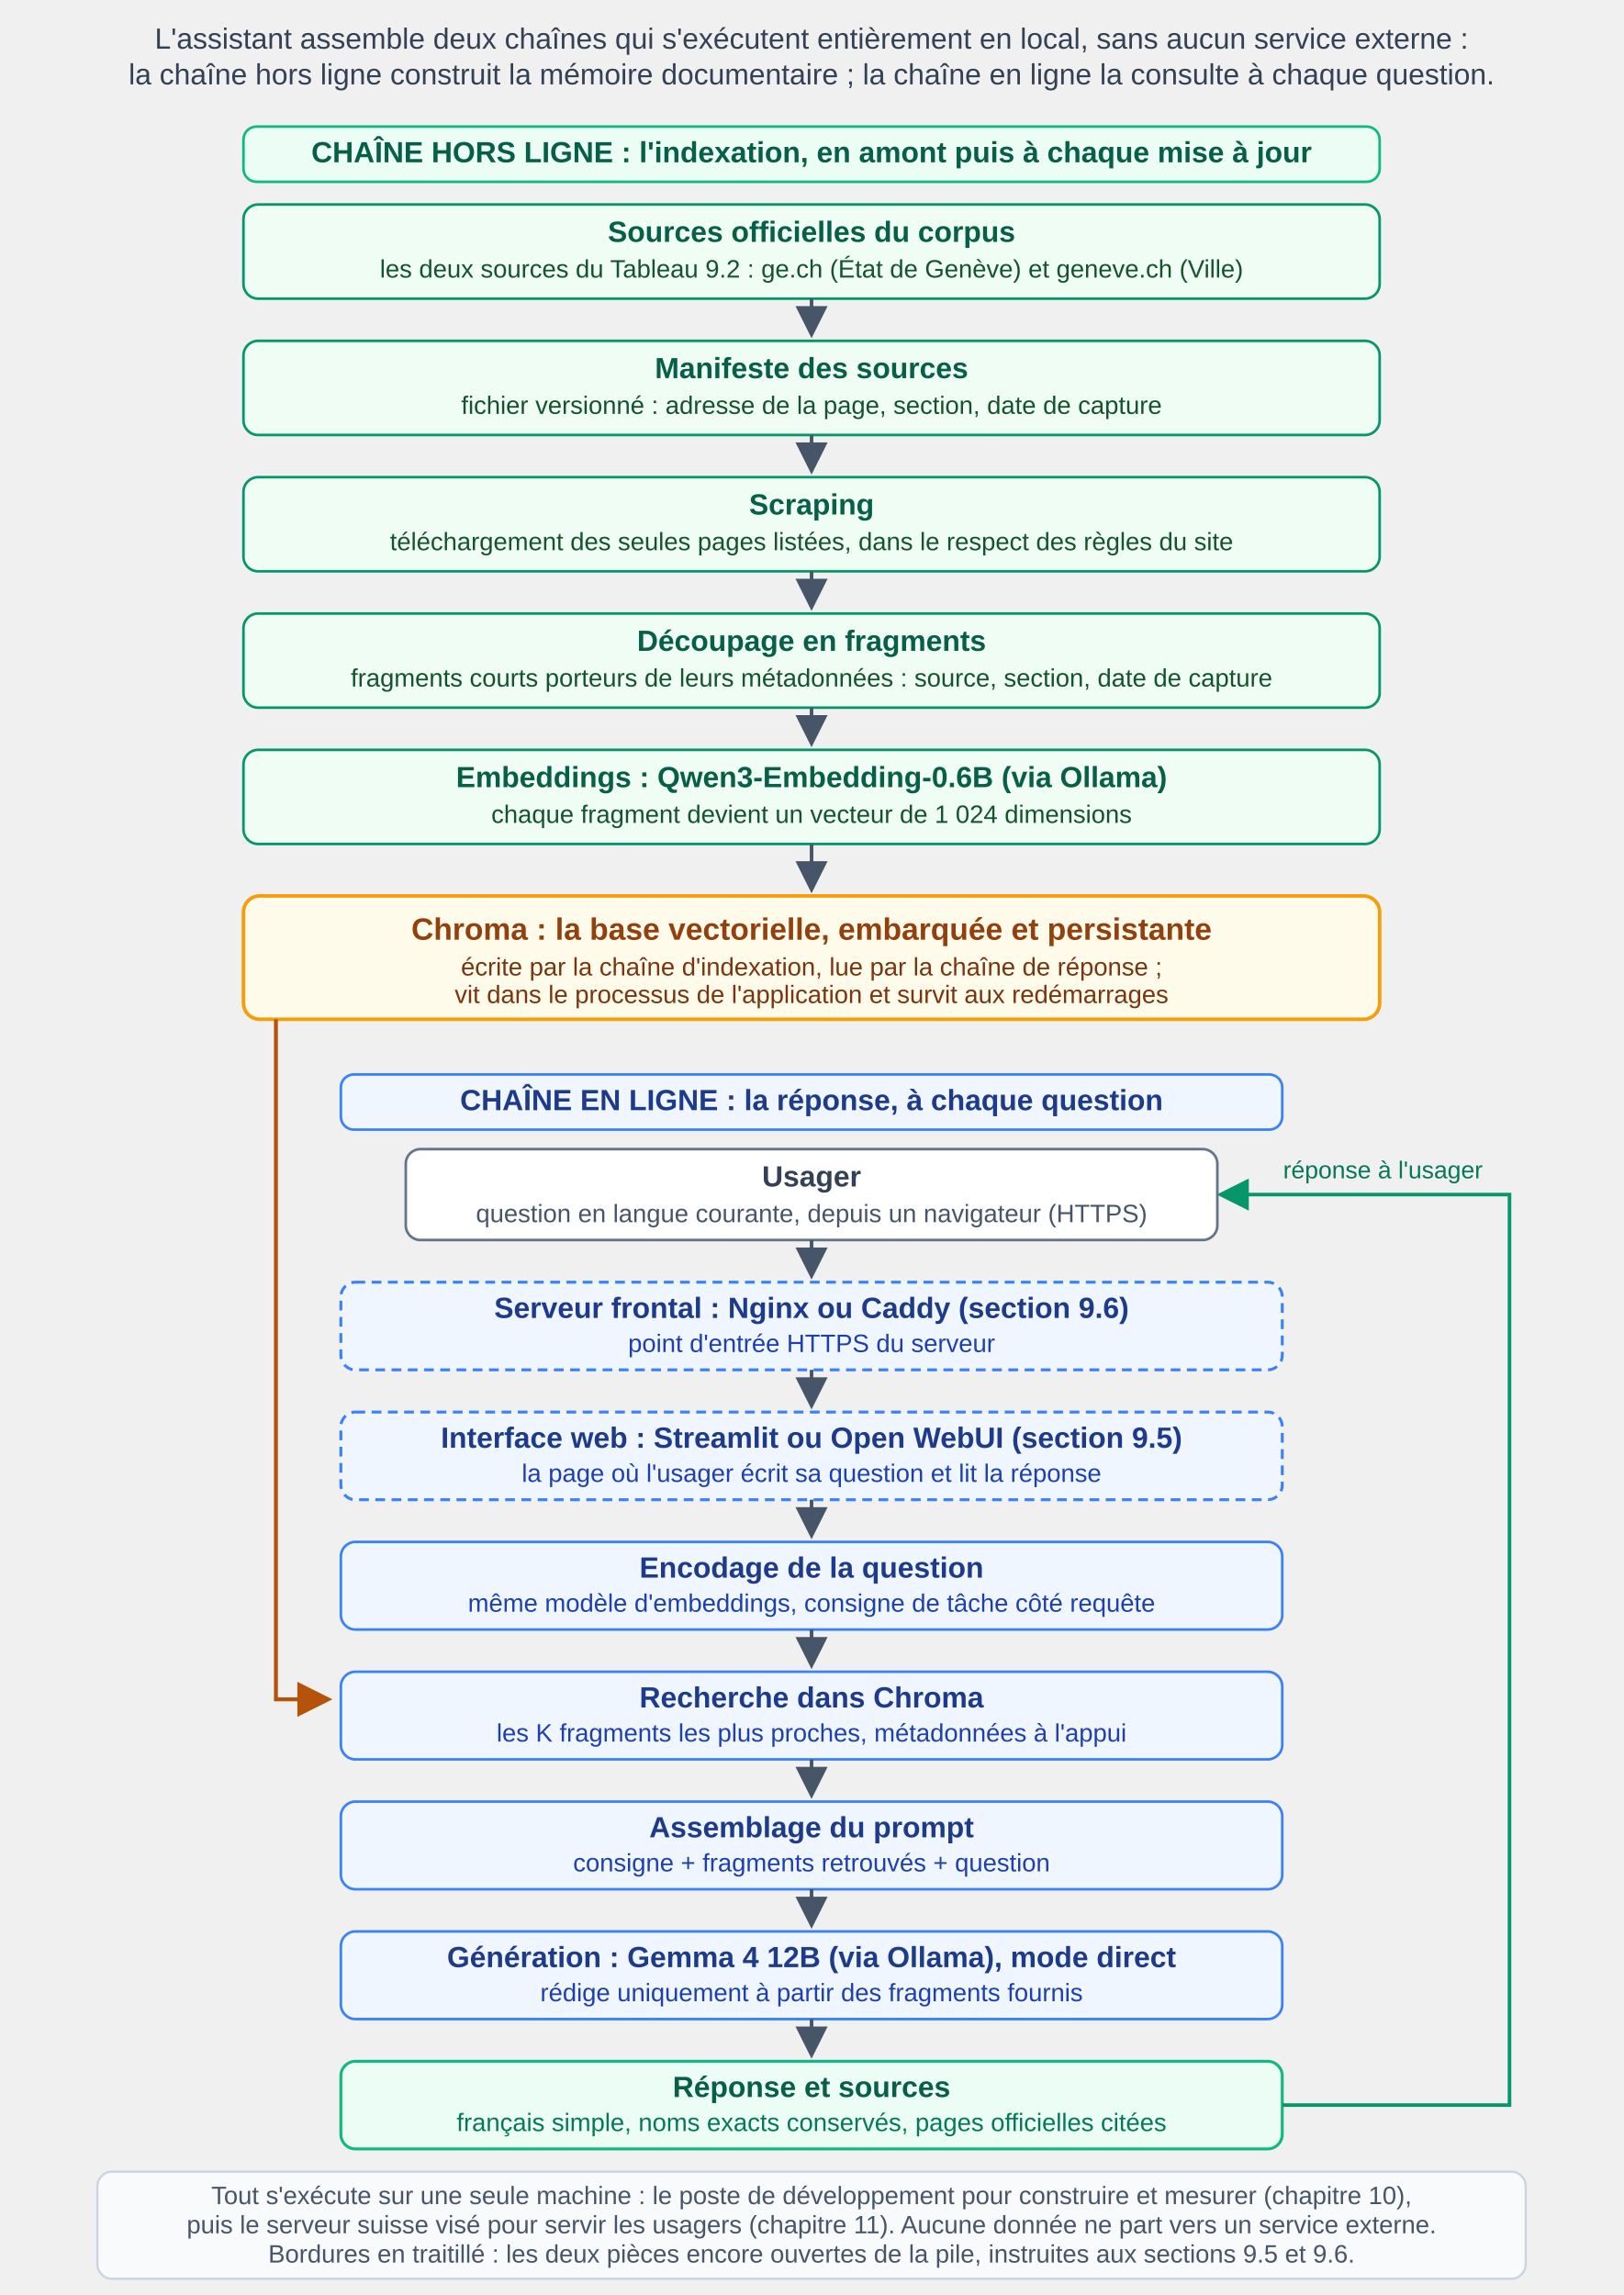
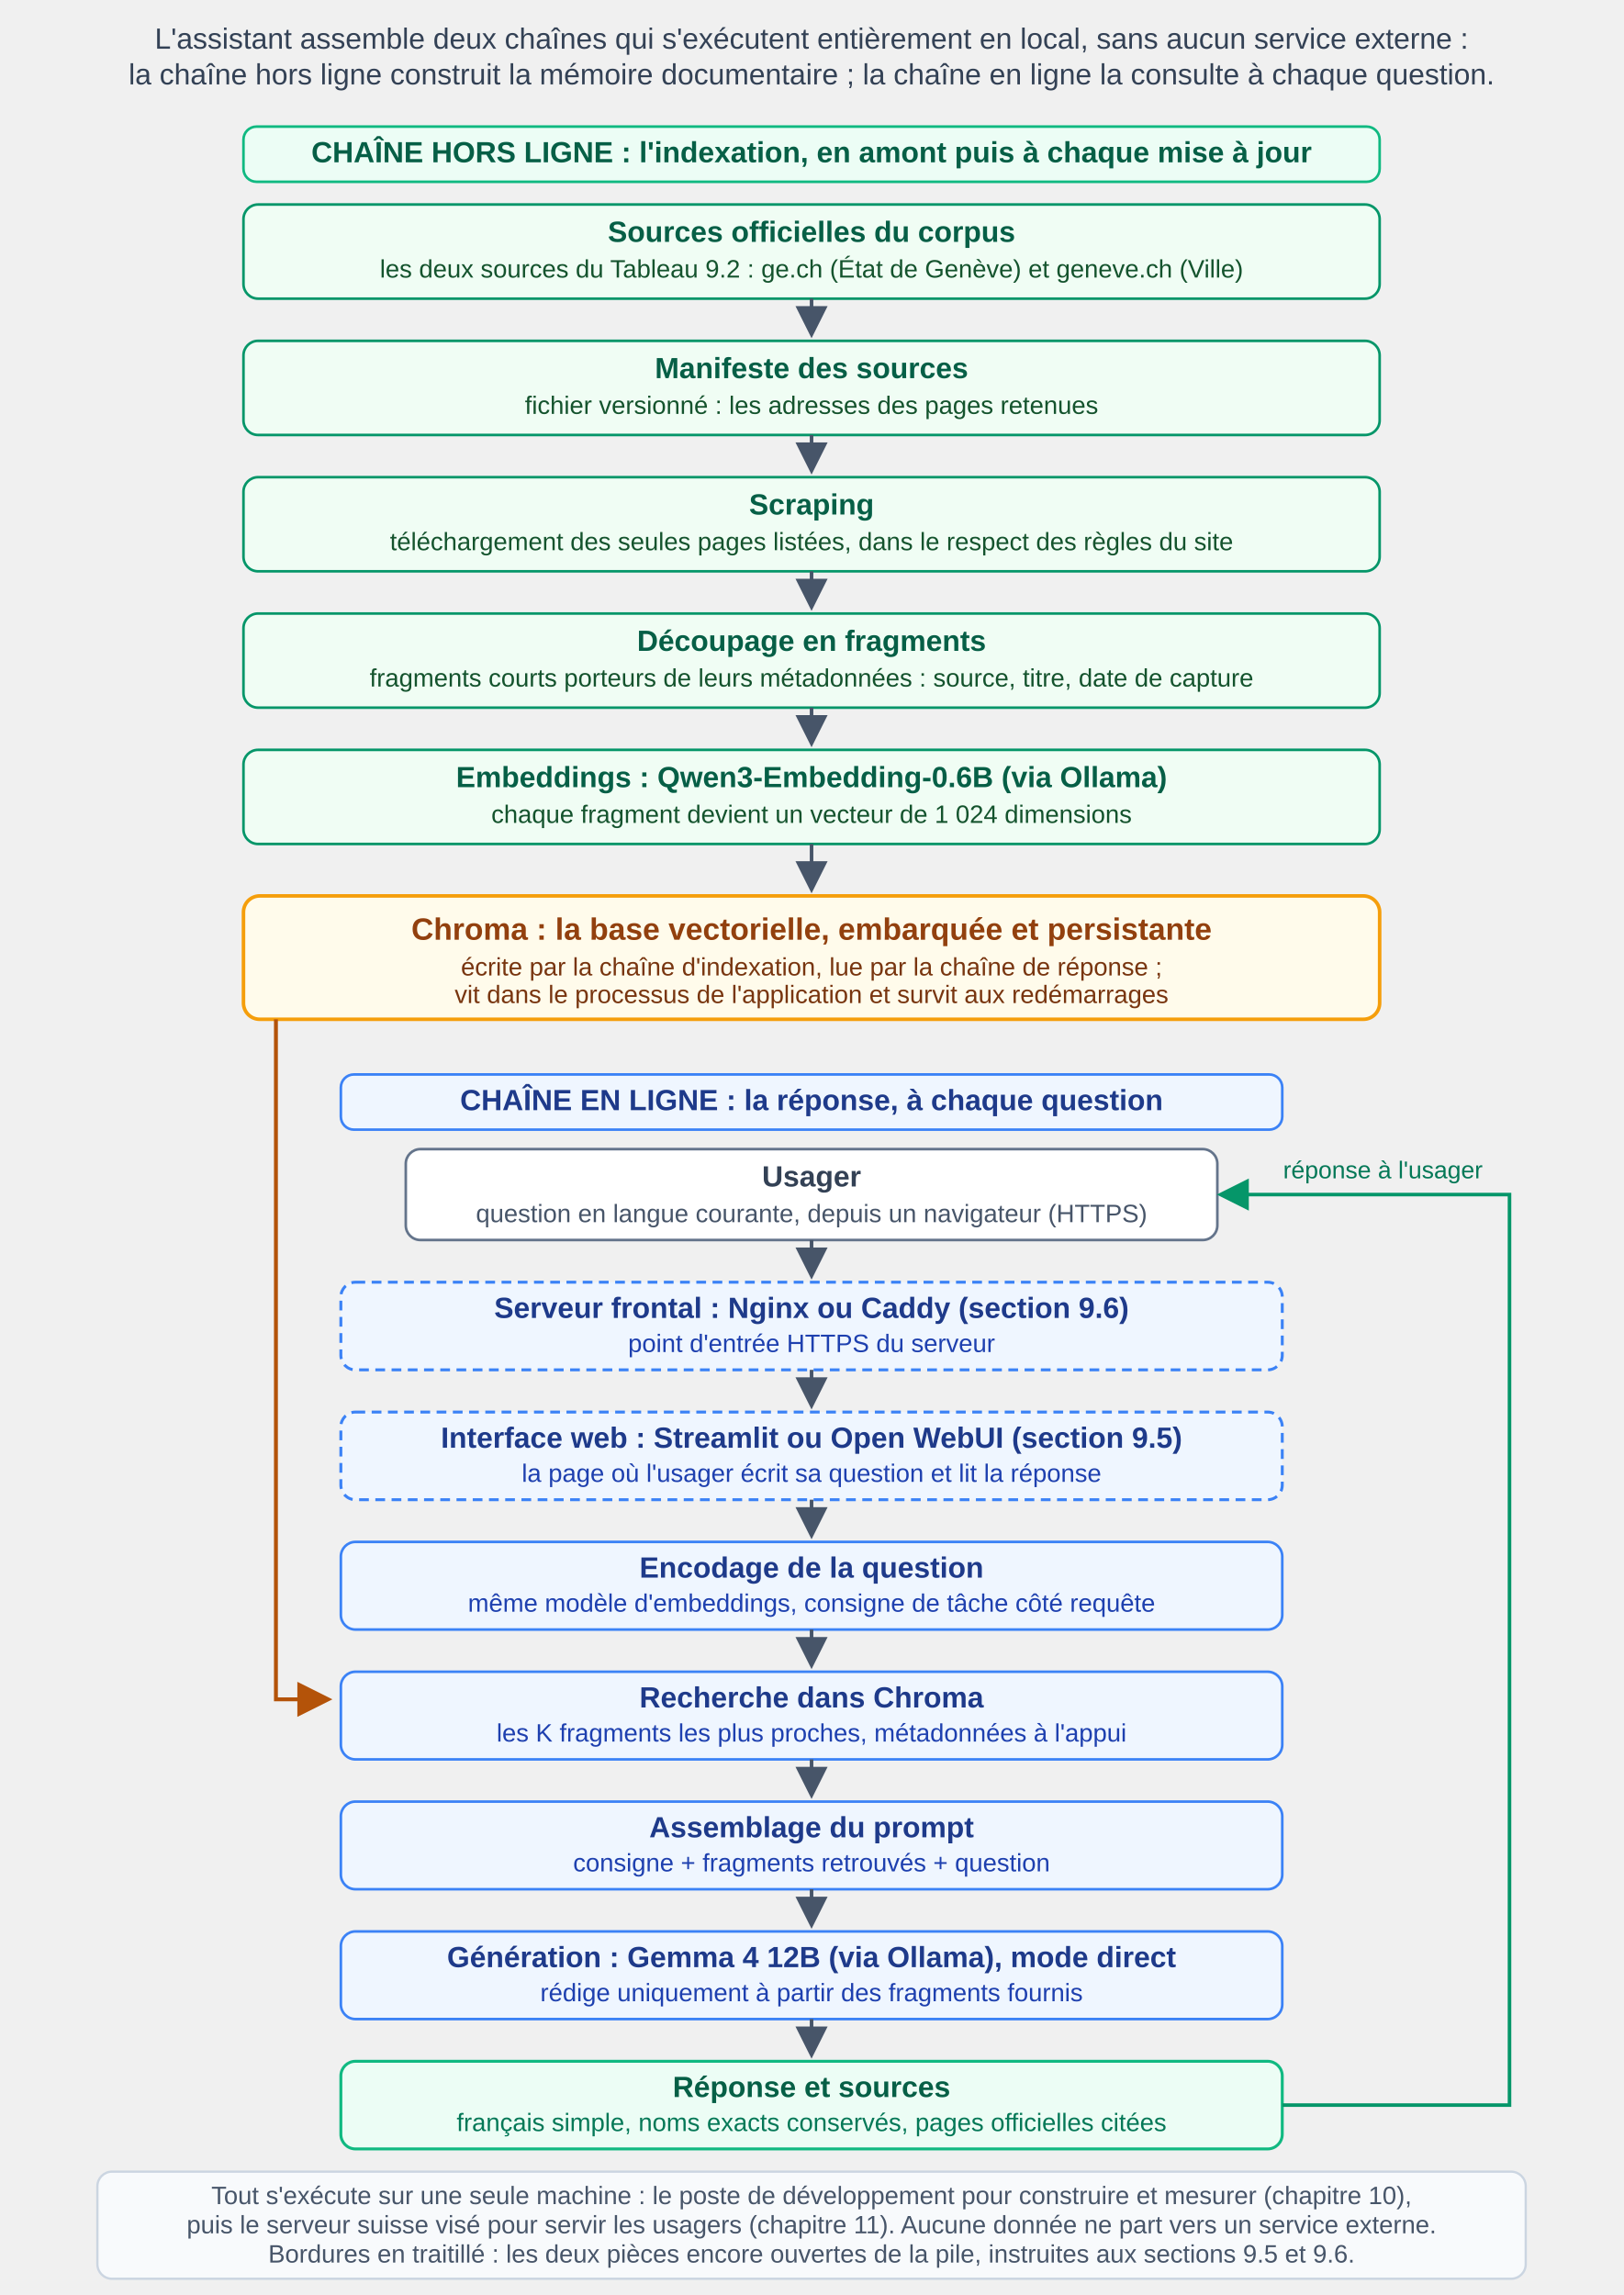
<svg xmlns="http://www.w3.org/2000/svg" viewBox="0 0 1000 1414" font-family="Arial, Helvetica, sans-serif">
  <defs>
    <marker id="fg" markerWidth="9" markerHeight="9" refX="7" refY="4.5" orient="auto">
      <path d="M0,0 L9,4.5 L0,9 z" fill="#475569" />
    </marker>
    <marker id="fa" markerWidth="9" markerHeight="9" refX="7" refY="4.5" orient="auto">
      <path d="M0,0 L9,4.5 L0,9 z" fill="#B45309" />
    </marker>
    <marker id="fv" markerWidth="9" markerHeight="9" refX="7" refY="4.5" orient="auto">
      <path d="M0,0 L9,4.5 L0,9 z" fill="#059669" />
    </marker>
  </defs>
  <text x="500" y="30" text-anchor="middle" font-size="18" fill="#334155">L'assistant assemble deux chaînes qui s'exécutent entièrement en local, sans aucun service externe :</text>
  <text x="500" y="52" text-anchor="middle" font-size="18" fill="#334155">la chaîne hors ligne construit la mémoire documentaire ; la chaîne en ligne la consulte à chaque question.</text>
  <rect x="150" y="78" width="700" height="34" rx="8" fill="#ECFDF5" stroke="#10B981" stroke-width="1.6" />
  <text x="500" y="100" text-anchor="middle" font-size="18" font-weight="700" fill="#065F46">CHAÎNE HORS LIGNE : l'indexation, en amont puis à chaque mise à jour</text>
  <rect x="150" y="126" width="700" height="58" rx="9" fill="#F0FDF4" stroke="#059669" stroke-width="1.6" />
  <text x="500" y="149" text-anchor="middle" font-size="18" font-weight="700" fill="#065F46">Sources officielles du corpus</text>
  <text x="500" y="171" text-anchor="middle" font-size="15.5" fill="#14532D">les deux sources du Tableau 9.2 : ge.ch (État de Genève) et geneve.ch (Ville)</text>
  <line x1="500" y1="184" x2="500" y2="204" stroke="#475569" stroke-width="2.2" marker-end="url(#fg)" />
  <rect x="150" y="210" width="700" height="58" rx="9" fill="#F0FDF4" stroke="#059669" stroke-width="1.6" />
  <text x="500" y="233" text-anchor="middle" font-size="18" font-weight="700" fill="#065F46">Manifeste des sources</text>
-   <text x="500" y="255" text-anchor="middle" font-size="15.5" fill="#14532D">fichier versionné : adresse de la page, section, date de capture</text>
+   <text x="500" y="255" text-anchor="middle" font-size="15.5" fill="#14532D">fichier versionné : les adresses des pages retenues</text>
  <line x1="500" y1="268" x2="500" y2="288" stroke="#475569" stroke-width="2.2" marker-end="url(#fg)" />
  <rect x="150" y="294" width="700" height="58" rx="9" fill="#F0FDF4" stroke="#059669" stroke-width="1.6" />
  <text x="500" y="317" text-anchor="middle" font-size="18" font-weight="700" fill="#065F46">Scraping</text>
  <text x="500" y="339" text-anchor="middle" font-size="15.5" fill="#14532D">téléchargement des seules pages listées, dans le respect des règles du site</text>
  <line x1="500" y1="352" x2="500" y2="372" stroke="#475569" stroke-width="2.2" marker-end="url(#fg)" />
  <rect x="150" y="378" width="700" height="58" rx="9" fill="#F0FDF4" stroke="#059669" stroke-width="1.6" />
  <text x="500" y="401" text-anchor="middle" font-size="18" font-weight="700" fill="#065F46">Découpage en fragments</text>
-   <text x="500" y="423" text-anchor="middle" font-size="15.5" fill="#14532D">fragments courts porteurs de leurs métadonnées : source, section, date de capture</text>
+   <text x="500" y="423" text-anchor="middle" font-size="15.5" fill="#14532D">fragments courts porteurs de leurs métadonnées : source, titre, date de capture</text>
  <line x1="500" y1="436" x2="500" y2="456" stroke="#475569" stroke-width="2.2" marker-end="url(#fg)" />
  <rect x="150" y="462" width="700" height="58" rx="9" fill="#F0FDF4" stroke="#059669" stroke-width="1.6" />
  <text x="500" y="485" text-anchor="middle" font-size="18" font-weight="700" fill="#065F46">Embeddings : Qwen3-Embedding-0.6B (via Ollama)</text>
  <text x="500" y="507" text-anchor="middle" font-size="15.5" fill="#14532D">chaque fragment devient un vecteur de 1 024 dimensions</text>
  <line x1="500" y1="520" x2="500" y2="546" stroke="#475569" stroke-width="2.2" marker-end="url(#fg)" />
  <rect x="150" y="552" width="700" height="76" rx="10" fill="#FFFBEB" stroke="#F59E0B" stroke-width="2.2" />
  <text x="500" y="579" text-anchor="middle" font-size="19" font-weight="700" fill="#92400E">Chroma : la base vectorielle, embarquée et persistante</text>
  <text x="500" y="601" text-anchor="middle" font-size="15.5" fill="#78350F">écrite par la chaîne d'indexation, lue par la chaîne de réponse ;</text>
  <text x="500" y="618" text-anchor="middle" font-size="15.5" fill="#78350F">vit dans le processus de l'application et survit aux redémarrages</text>
  <polyline points="170,628 170,1047 200,1047" fill="none" stroke="#B45309" stroke-width="2.4" marker-end="url(#fa)" />
  <rect x="210" y="662" width="580" height="34" rx="8" fill="#EFF6FF" stroke="#3B82F6" stroke-width="1.6" />
  <text x="500" y="684" text-anchor="middle" font-size="18" font-weight="700" fill="#1E3A8A">CHAÎNE EN LIGNE : la réponse, à chaque question</text>
  <rect x="250" y="708" width="500" height="56" rx="9" fill="#FFFFFF" stroke="#64748B" stroke-width="1.6" />
  <text x="500" y="731" text-anchor="middle" font-size="18" font-weight="700" fill="#334155">Usager</text>
  <text x="500" y="753" text-anchor="middle" font-size="15.5" fill="#475569">question en langue courante, depuis un navigateur (HTTPS)</text>
  <line x1="500" y1="764" x2="500" y2="784" stroke="#475569" stroke-width="2.2" marker-end="url(#fg)" />
  <rect x="210" y="790" width="580" height="54" rx="9" fill="#EFF6FF" stroke="#3B82F6" stroke-width="1.8" stroke-dasharray="6 4" />
  <text x="500" y="812" text-anchor="middle" font-size="18" font-weight="700" fill="#1E3A8A">Serveur frontal : Nginx ou Caddy (section 9.6)</text>
  <text x="500" y="833" text-anchor="middle" font-size="15.5" fill="#1E40AF">point d'entrée HTTPS du serveur</text>
  <line x1="500" y1="844" x2="500" y2="864" stroke="#475569" stroke-width="2.2" marker-end="url(#fg)" />
  <rect x="210" y="870" width="580" height="54" rx="9" fill="#EFF6FF" stroke="#3B82F6" stroke-width="1.8" stroke-dasharray="6 4" />
  <text x="500" y="892" text-anchor="middle" font-size="18" font-weight="700" fill="#1E3A8A">Interface web : Streamlit ou Open WebUI (section 9.5)</text>
  <text x="500" y="913" text-anchor="middle" font-size="15.5" fill="#1E40AF">la page où l'usager écrit sa question et lit la réponse</text>
  <line x1="500" y1="924" x2="500" y2="944" stroke="#475569" stroke-width="2.2" marker-end="url(#fg)" />
  <rect x="210" y="950" width="580" height="54" rx="9" fill="#EFF6FF" stroke="#3B82F6" stroke-width="1.6" />
  <text x="500" y="972" text-anchor="middle" font-size="18" font-weight="700" fill="#1E3A8A">Encodage de la question</text>
  <text x="500" y="993" text-anchor="middle" font-size="15.5" fill="#1E40AF">même modèle d'embeddings, consigne de tâche côté requête</text>
  <line x1="500" y1="1004" x2="500" y2="1024" stroke="#475569" stroke-width="2.2" marker-end="url(#fg)" />
  <rect x="210" y="1030" width="580" height="54" rx="9" fill="#EFF6FF" stroke="#3B82F6" stroke-width="1.6" />
  <text x="500" y="1052" text-anchor="middle" font-size="18" font-weight="700" fill="#1E3A8A">Recherche dans Chroma</text>
  <text x="500" y="1073" text-anchor="middle" font-size="15.5" fill="#1E40AF">les K fragments les plus proches, métadonnées à l'appui</text>
  <line x1="500" y1="1084" x2="500" y2="1104" stroke="#475569" stroke-width="2.2" marker-end="url(#fg)" />
  <rect x="210" y="1110" width="580" height="54" rx="9" fill="#EFF6FF" stroke="#3B82F6" stroke-width="1.6" />
  <text x="500" y="1132" text-anchor="middle" font-size="18" font-weight="700" fill="#1E3A8A">Assemblage du prompt</text>
  <text x="500" y="1153" text-anchor="middle" font-size="15.5" fill="#1E40AF">consigne + fragments retrouvés + question</text>
  <line x1="500" y1="1164" x2="500" y2="1184" stroke="#475569" stroke-width="2.2" marker-end="url(#fg)" />
  <rect x="210" y="1190" width="580" height="54" rx="9" fill="#EFF6FF" stroke="#3B82F6" stroke-width="1.6" />
  <text x="500" y="1212" text-anchor="middle" font-size="18" font-weight="700" fill="#1E3A8A">Génération : Gemma 4 12B (via Ollama), mode direct</text>
  <text x="500" y="1233" text-anchor="middle" font-size="15.5" fill="#1E40AF">rédige uniquement à partir des fragments fournis</text>
  <line x1="500" y1="1244" x2="500" y2="1264" stroke="#475569" stroke-width="2.2" marker-end="url(#fg)" />
  <rect x="210" y="1270" width="580" height="54" rx="9" fill="#ECFDF5" stroke="#10B981" stroke-width="1.8" />
  <text x="500" y="1292" text-anchor="middle" font-size="18" font-weight="700" fill="#065F46">Réponse et sources</text>
  <text x="500" y="1313" text-anchor="middle" font-size="15.5" fill="#047857">français simple, noms exacts conservés, pages officielles citées</text>
  <polyline points="790,1297 930,1297 930,736 754,736" fill="none" stroke="#059669" stroke-width="2.2" marker-end="url(#fv)" />
  <text x="852" y="726" text-anchor="middle" font-size="15" fill="#047857">réponse à l'usager</text>
  <rect x="60" y="1338" width="880" height="66" rx="9" fill="#F8FAFC" stroke="#CBD5E1" stroke-width="1.4" />
  <text x="500" y="1358" text-anchor="middle" font-size="15.5" fill="#475569">Tout s'exécute sur une seule machine : le poste de développement pour construire et mesurer (chapitre 10),</text>
  <text x="500" y="1376" text-anchor="middle" font-size="15.5" fill="#475569">puis le serveur suisse visé pour servir les usagers (chapitre 11). Aucune donnée ne part vers un service externe.</text>
  <text x="500" y="1394" text-anchor="middle" font-size="15.5" fill="#475569">Bordures en traitillé : les deux pièces encore ouvertes de la pile, instruites aux sections 9.5 et 9.6.</text>
</svg>
